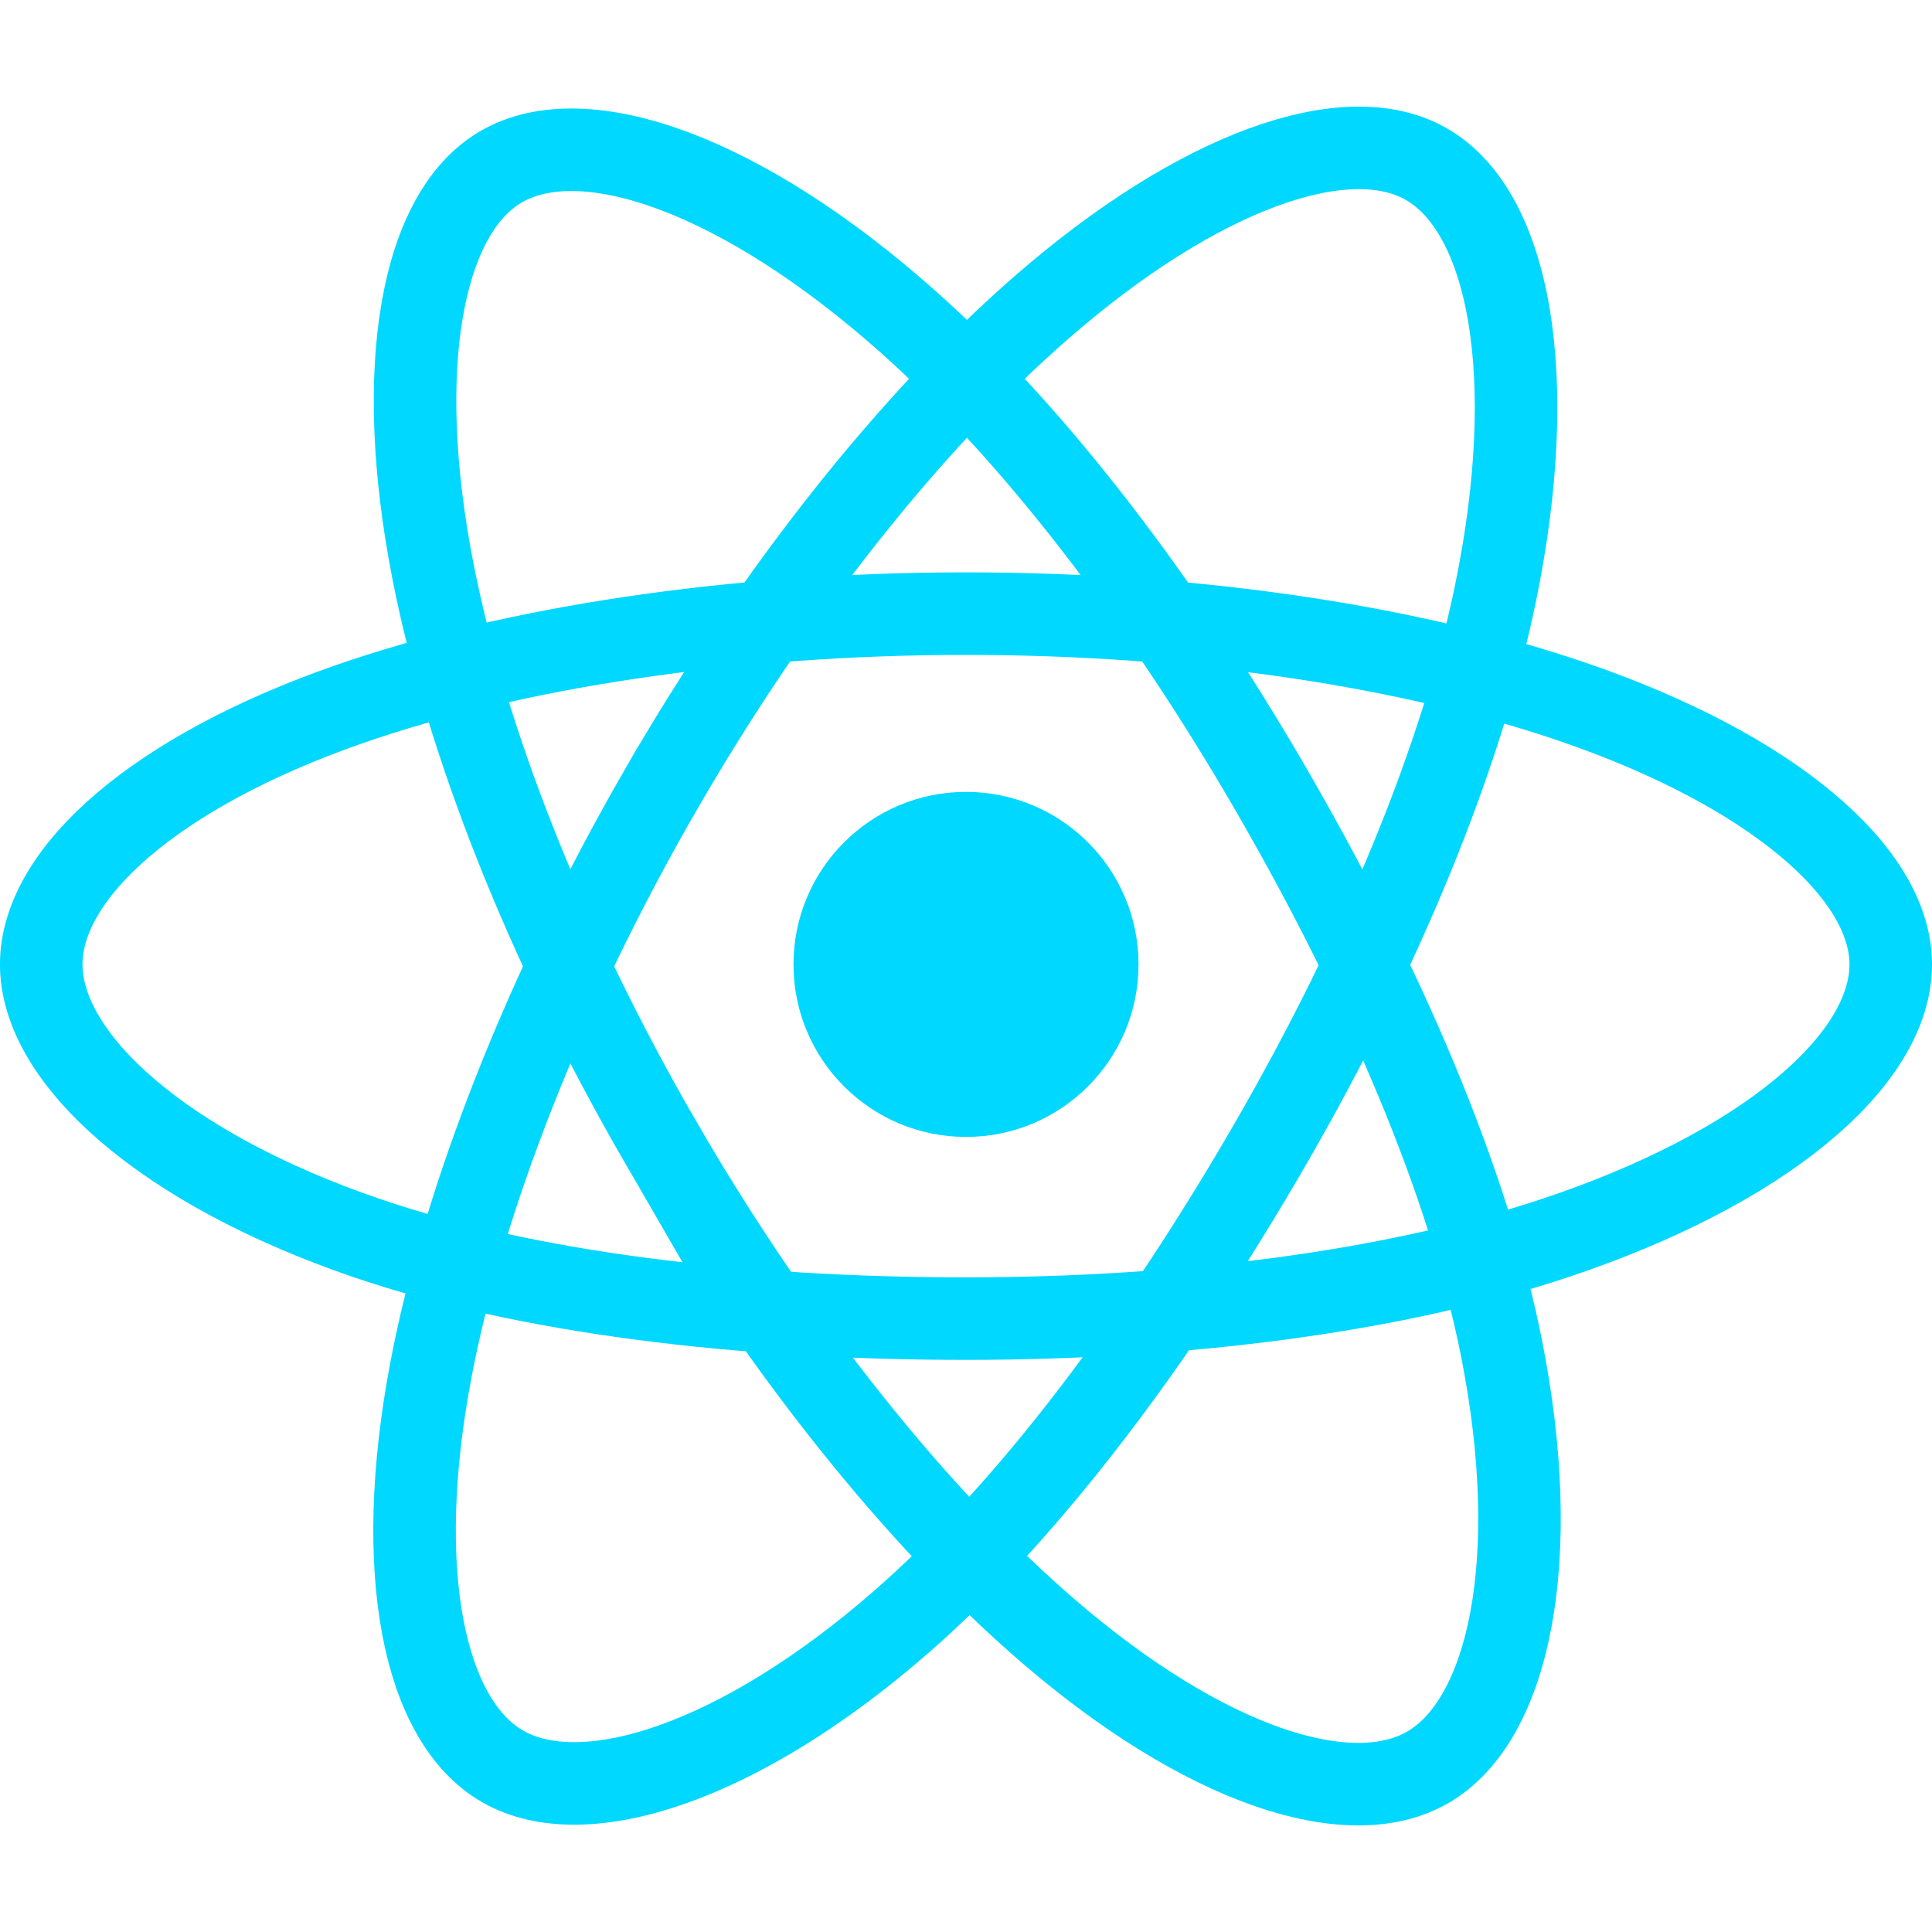
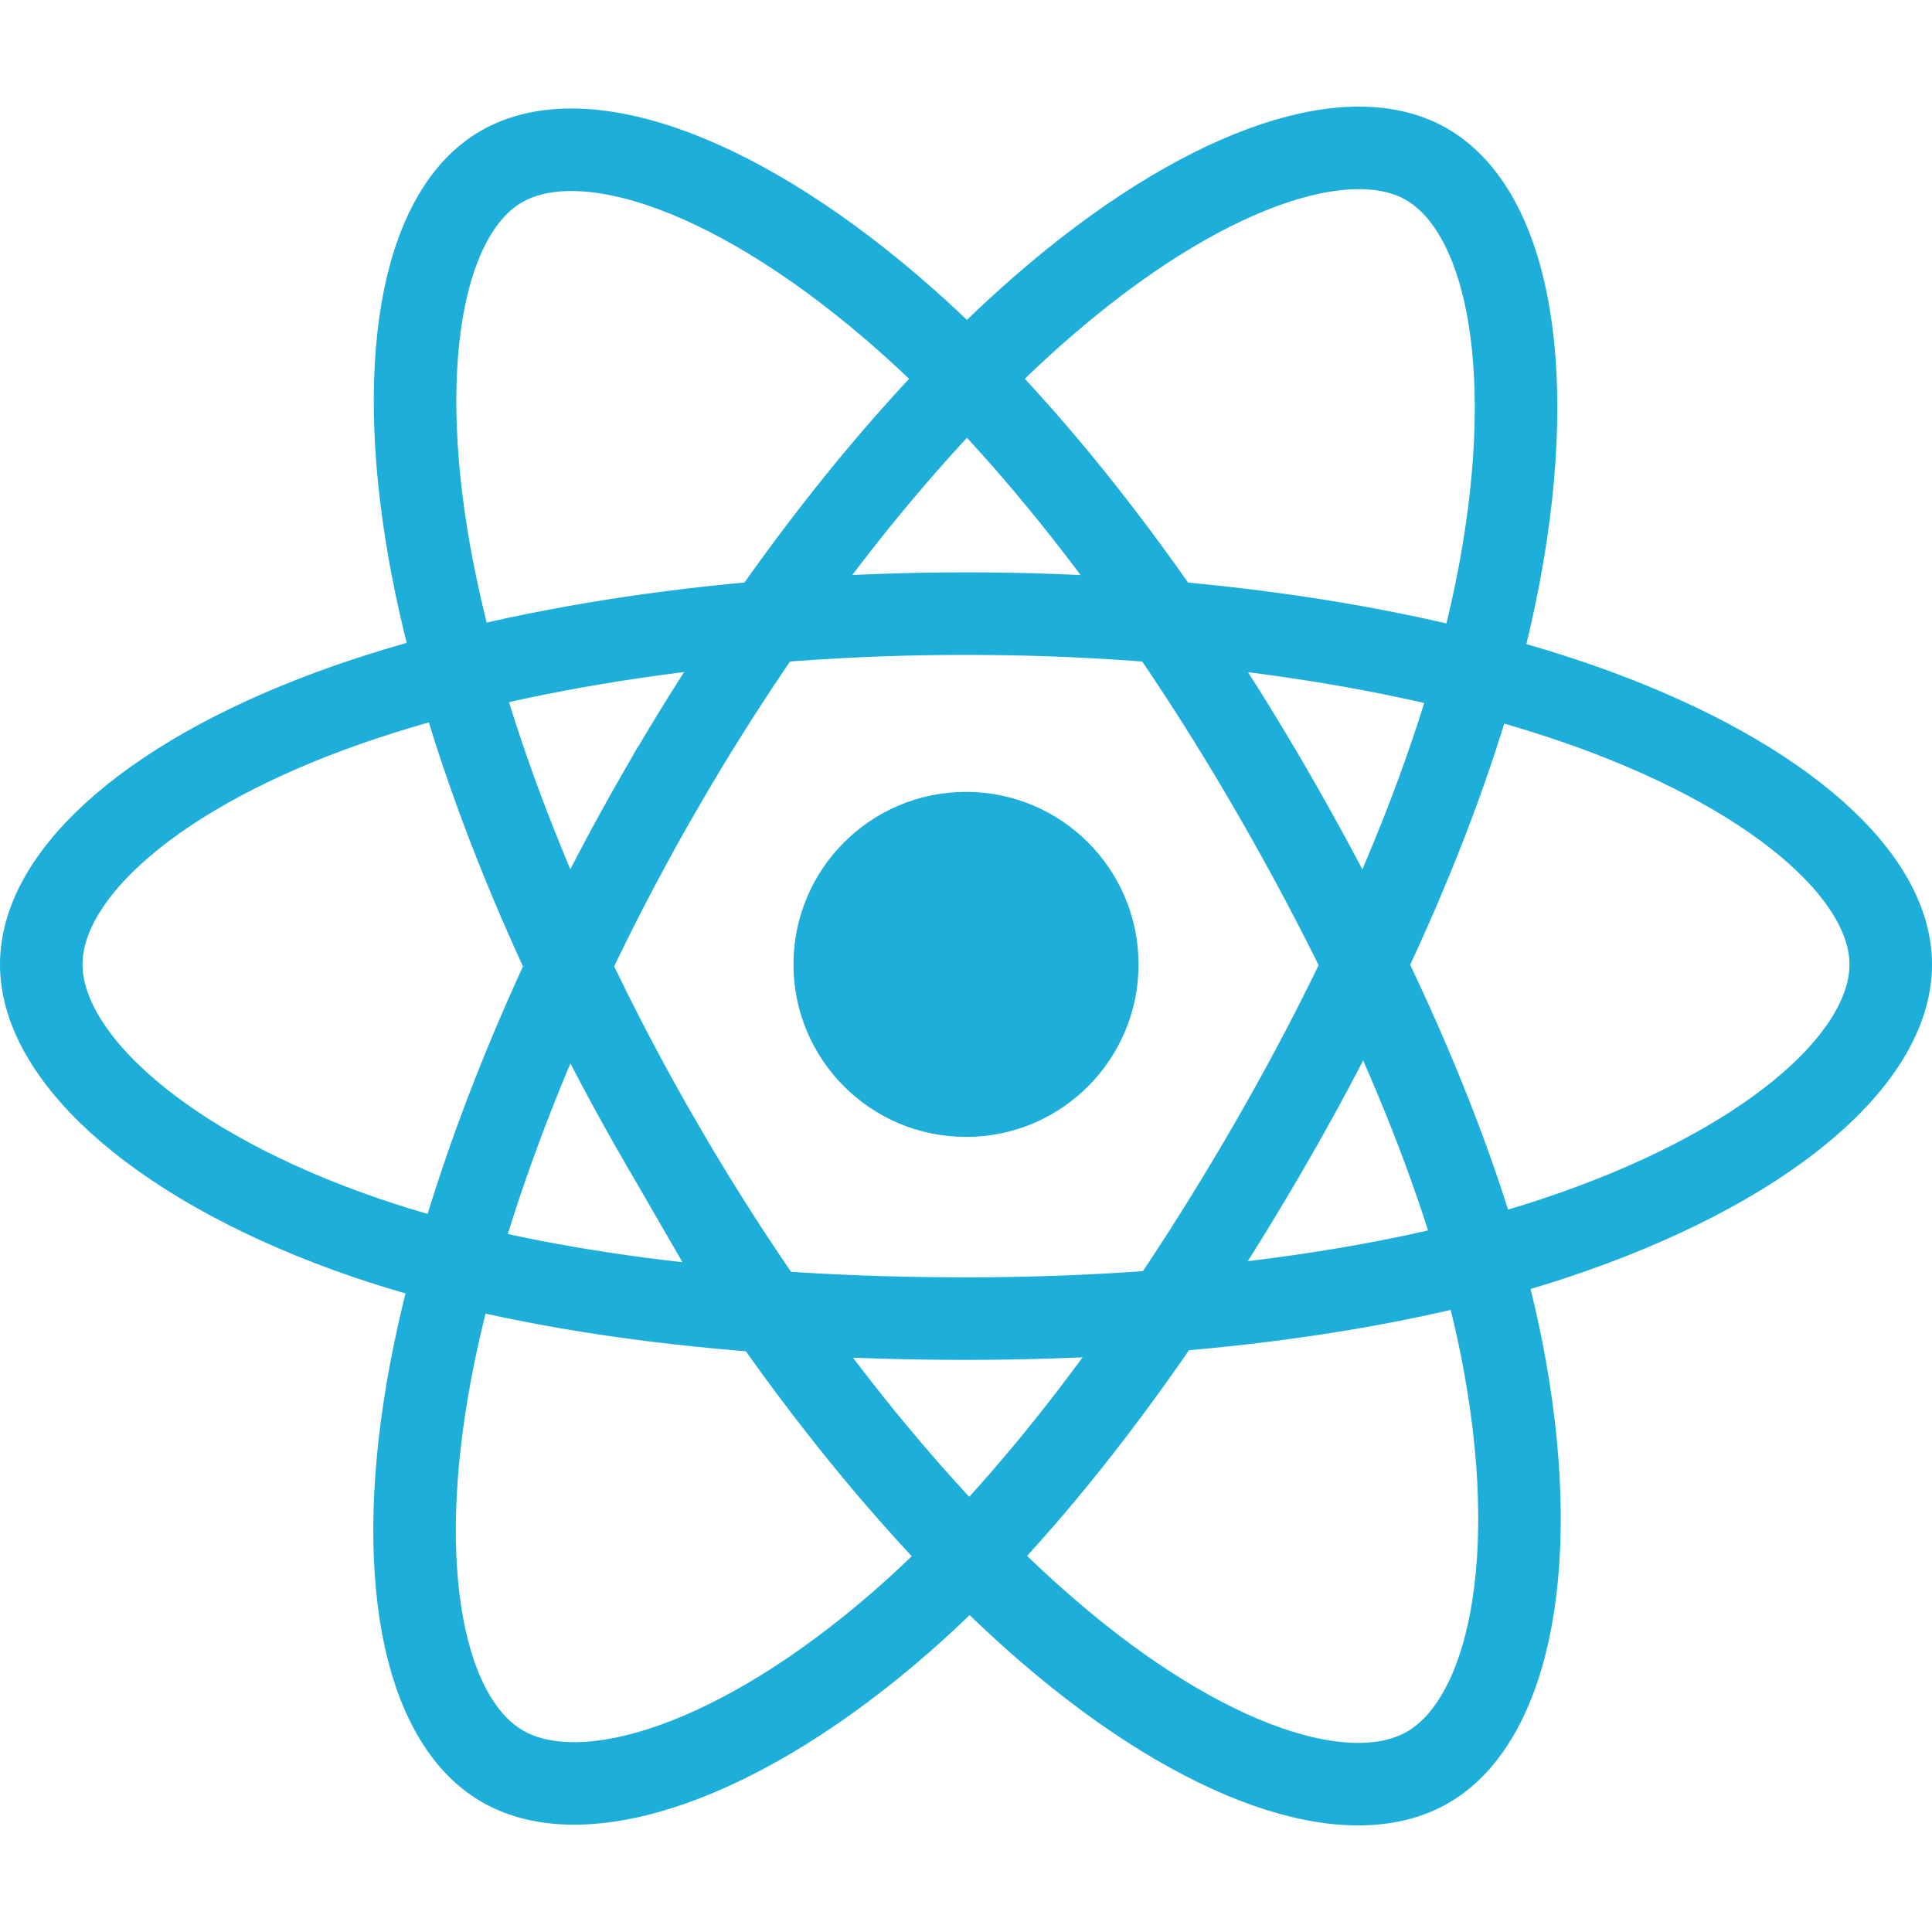
<svg xmlns="http://www.w3.org/2000/svg" width="64" height="64" viewBox="0 0 32 32">
  <g transform="matrix(.05696 0 0 .05696 .647744 2.43826)" fill="none" fill-rule="evenodd">
-     <circle r="50.167" cy="237.628" cx="269.529" fill="#00d8ff" />
-     <g stroke="#00d8ff" stroke-width="24">
+     <circle r="50.167" cy="237.628" cx="269.529" fill="#1eaeda" />
+     <g stroke="#1eaeda" stroke-width="24">
      <path d="M269.53 135.628c67.356 0 129.928 9.665 177.107 25.907 56.844 19.57 91.794 49.233 91.794 76.093 0 27.99-37.04 59.503-98.083 79.728-46.15 15.29-106.88 23.272-170.818 23.272-65.554 0-127.63-7.492-174.3-23.44-59.046-20.182-94.61-52.103-94.61-79.56 0-26.642 33.37-56.076 89.415-75.616 47.355-16.51 111.472-26.384 179.486-26.384z" />
      <path d="M180.736 186.922c33.65-58.348 73.28-107.724 110.92-140.48C337.006 6.976 380.163-8.48 403.43 4.937c24.248 13.983 33.042 61.814 20.067 124.796-9.8 47.618-33.234 104.212-65.176 159.6-32.75 56.788-70.25 106.82-107.377 139.272-46.98 41.068-92.4 55.93-116.185 42.213-23.08-13.3-31.906-56.92-20.834-115.233 9.355-49.27 32.832-109.745 66.8-168.664z" />
      <path d="M180.82 289.482C147.075 231.2 124.1 172.195 114.51 123.227c-11.544-59-3.382-104.11 19.864-117.566 24.224-14.024 70.055 2.244 118.14 44.94 36.356 32.28 73.688 80.837 105.723 136.173 32.844 56.733 57.46 114.21 67.036 162.582 12.117 61.213 2.31 107.984-21.453 121.74-23.057 13.348-65.25-.784-110.24-39.5-38.013-32.71-78.682-83.253-112.76-142.115z" />
    </g>
  </g>
</svg>
